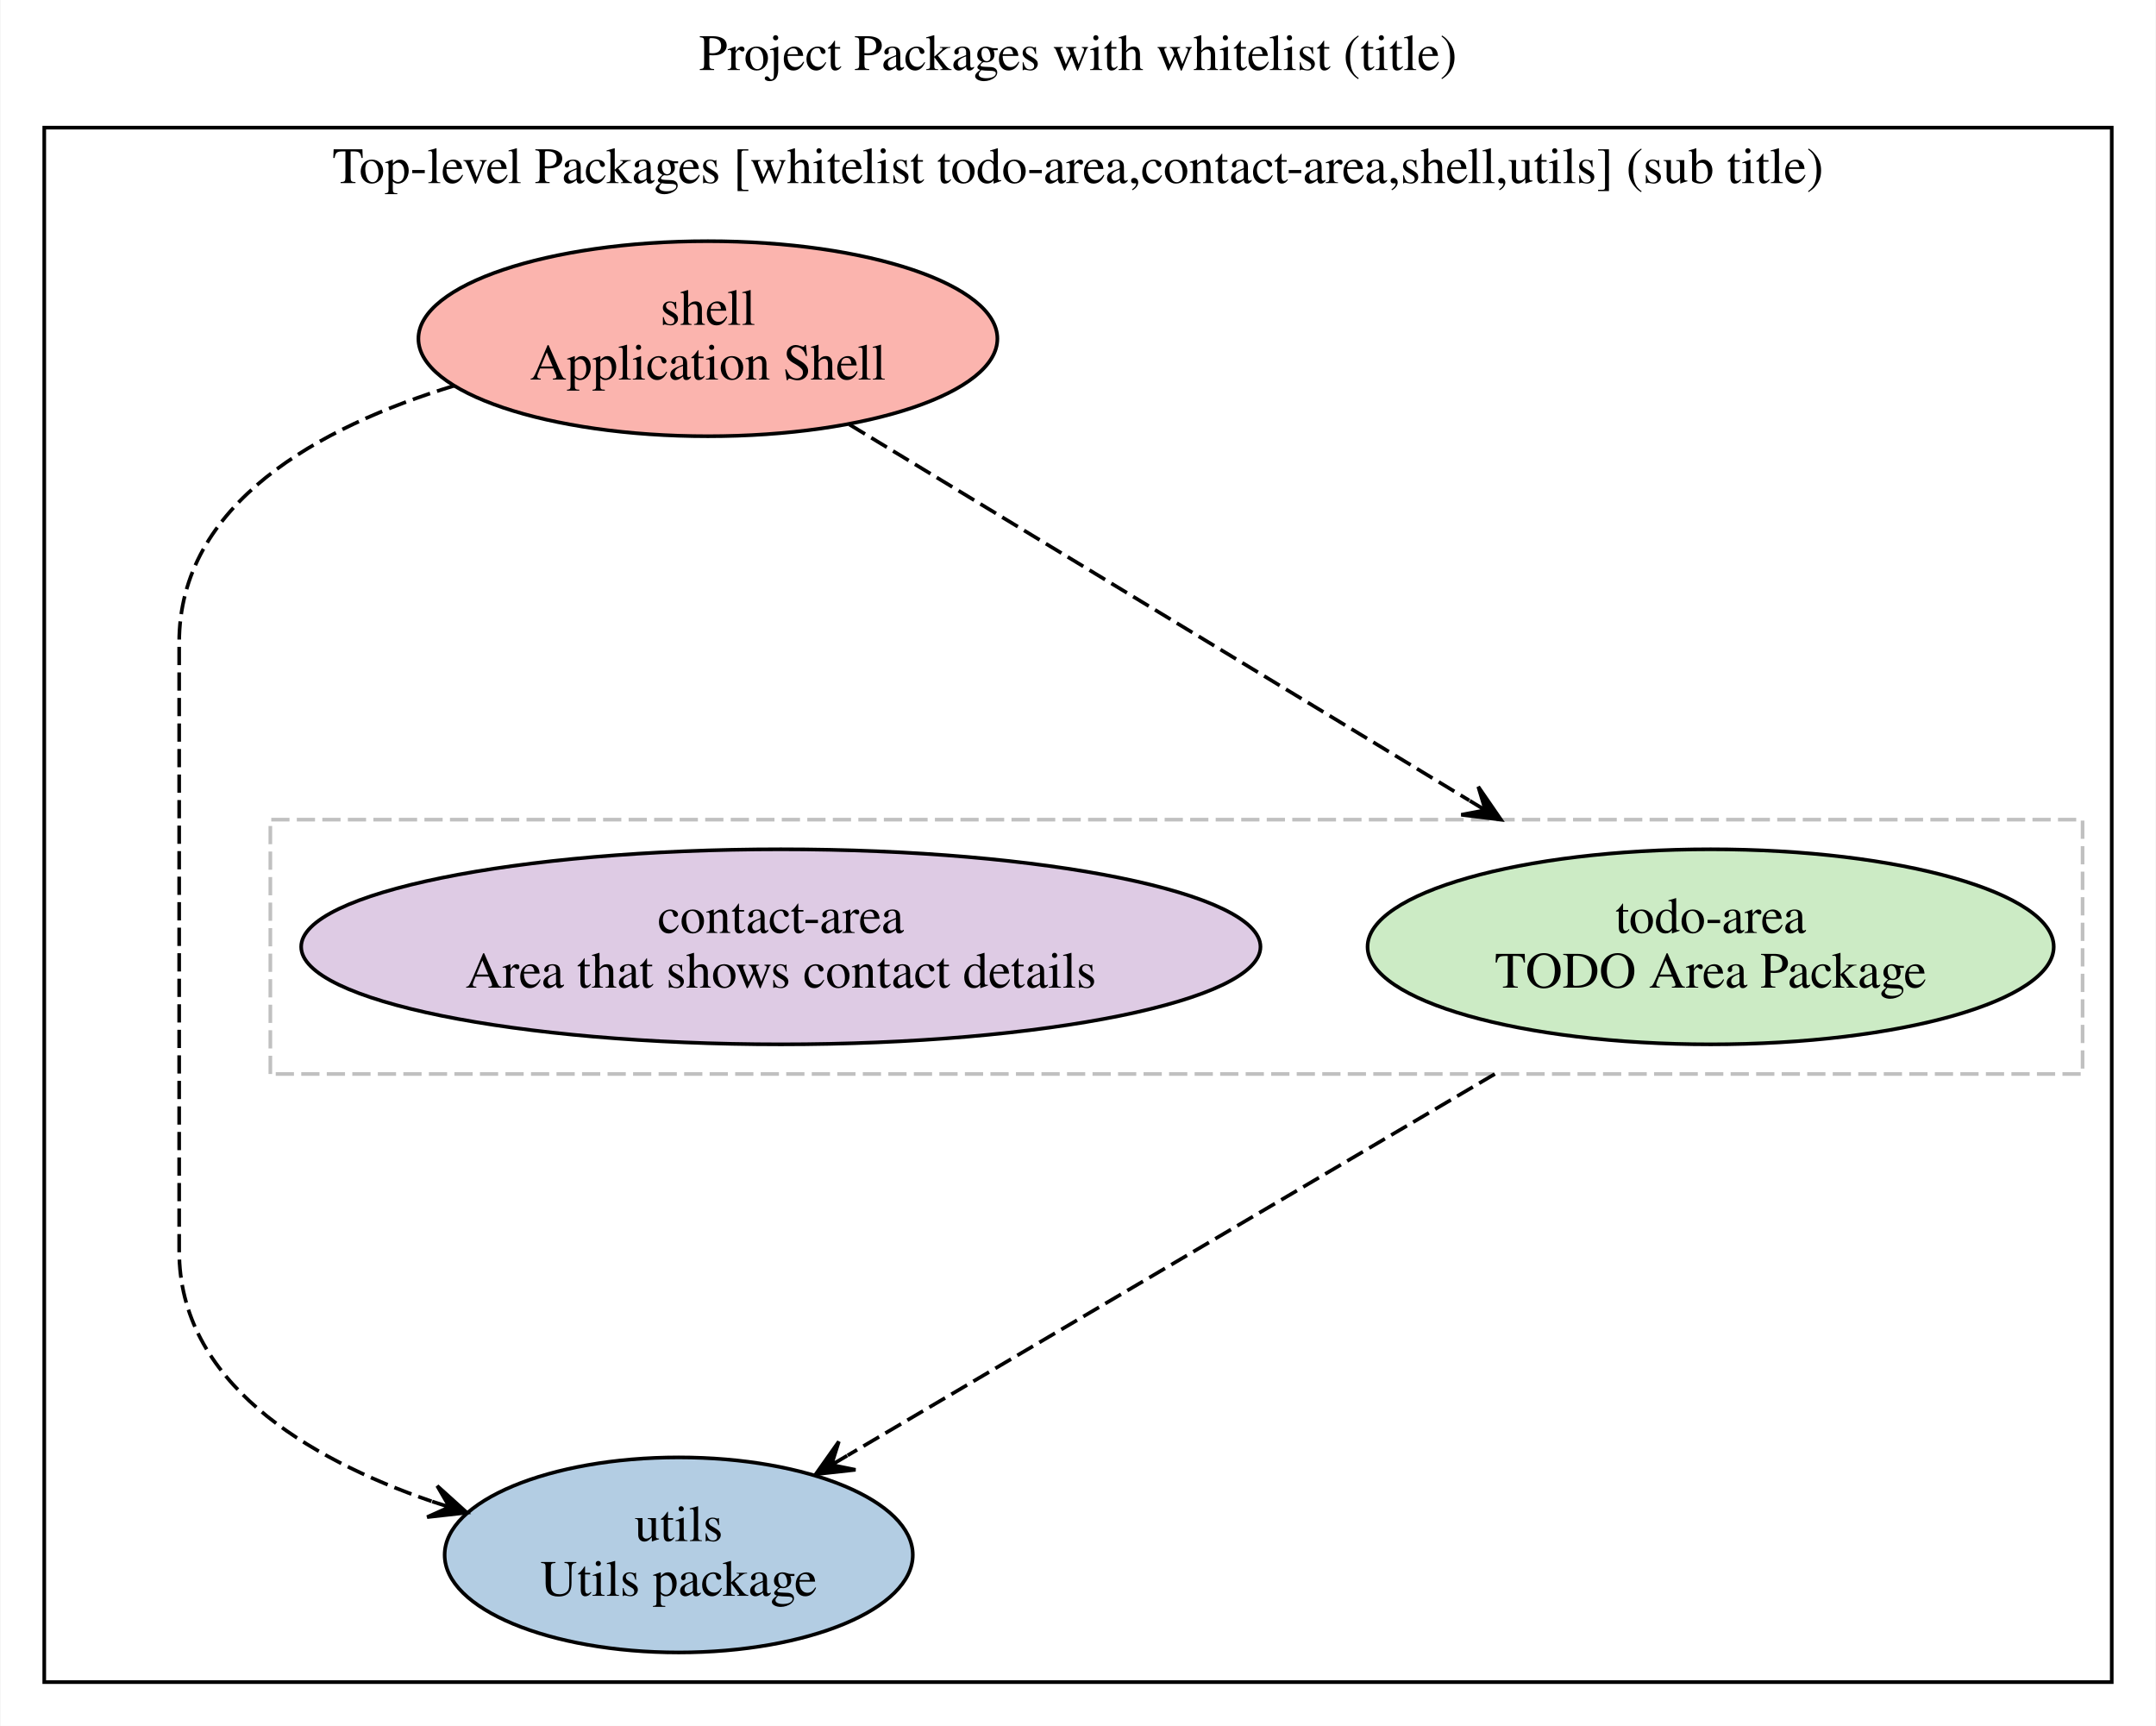
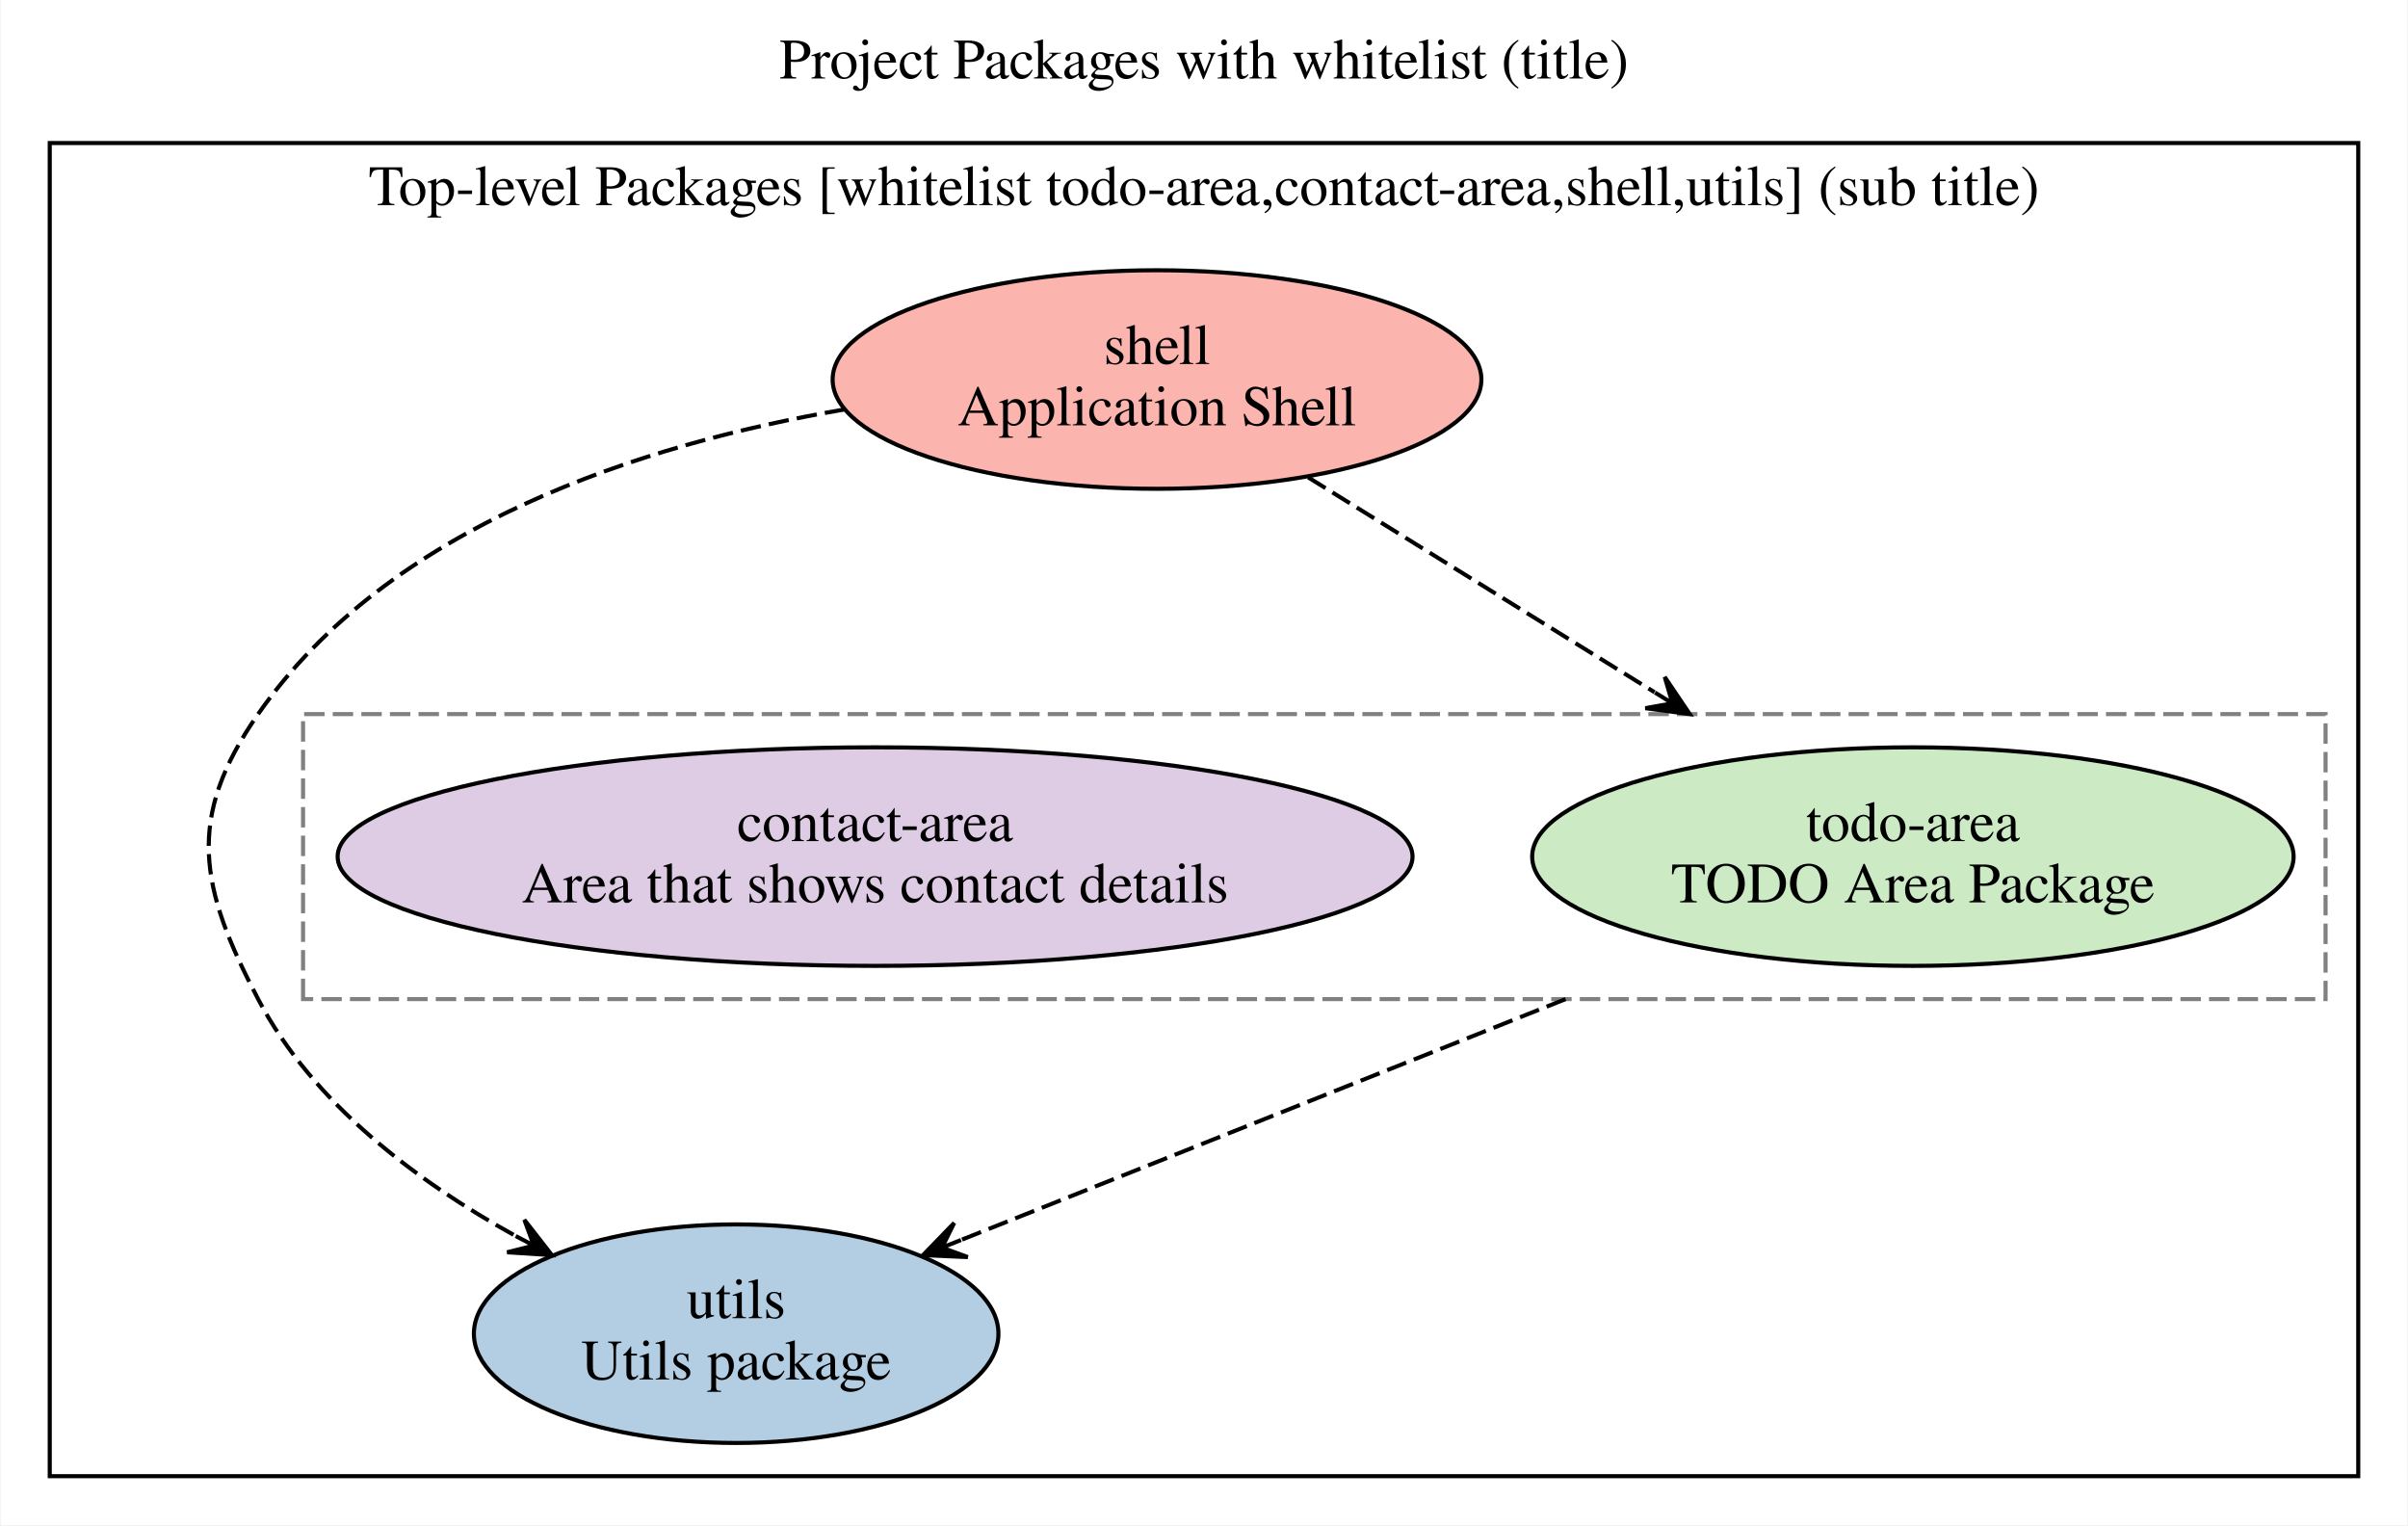
- <svg xmlns="http://www.w3.org/2000/svg" width="591pt" height="473pt" viewBox="0.00 0.00 591.00 473.22">
-   <g id="graph0" class="graph" transform="scale(1 1) rotate(0) translate(4 469.2203)">
-     <polygon fill="#ffffff" stroke="transparent" points="-4,4 -4,-469.22 587,-469.22 587,4 -4,4" />
-     <text text-anchor="middle" x="291.5" y="-450.02" font-family="Times,serif" font-size="14.00" fill="#000000">Project Packages with whitelist (title)</text>
+ <svg xmlns="http://www.w3.org/2000/svg" width="589pt" height="373pt" viewBox="0.00 0.00 589.00 373.22">
+   <g id="graph0" class="graph" transform="scale(1 1) rotate(0) translate(4 369.22)">
+     <polygon fill="#ffffff" stroke="transparent" points="-4,4 -4,-369.22 585,-369.22 585,4 -4,4" />
+     <text text-anchor="middle" x="290.5" y="-350.02" font-family="Times,serif" font-size="14.00">Project Packages with whitelist (title)</text>
    <g id="clust1" class="cluster">
-       <polygon fill="#ffffff" stroke="#000000" points="8,-8 8,-434.22 575,-434.22 575,-8 8,-8" />
-       <text text-anchor="middle" x="291.5" y="-419.02" font-family="Times,serif" font-size="14.00" fill="#000000">Top-level Packages [whitelist todo-area,contact-area,shell,utils] (sub title)</text>
+       <polygon fill="#ffffff" stroke="black" points="8,-8 8,-334.22 573,-334.22 573,-8 8,-8" />
+       <text text-anchor="middle" x="290.5" y="-319.02" font-family="Times,serif" font-size="14.00">Top-level Packages [whitelist todo-area,contact-area,shell,utils] (sub title)</text>
    </g>
    <g id="clust4" class="cluster">
-       <polygon fill="#ffffff" stroke="#c0c0c0" stroke-dasharray="5,2" points="70,-174.74 70,-244.48 567,-244.48 567,-174.74 70,-174.74" />
+       <polygon fill="#ffffff" stroke="gray" stroke-dasharray="5,2" points="70,-124.74 70,-194.48 565,-194.48 565,-124.74 70,-124.74" />
    </g>
    <g id="node1" class="node">
-       <ellipse fill="#fbb4ae" stroke="#000000" cx="190" cy="-376.35" rx="79.392" ry="26.741" />
-       <text text-anchor="middle" x="190" y="-380.15" font-family="Times,serif" font-size="14.00" fill="#000000">shell</text>
-       <text text-anchor="middle" x="190" y="-365.15" font-family="Times,serif" font-size="14.00" fill="#000000">Application Shell</text>
+       <ellipse fill="#fbb4ae" stroke="black" cx="279" cy="-276.35" rx="79.39" ry="26.74" />
+       <text text-anchor="middle" x="279" y="-280.15" font-family="Times,serif" font-size="14.00">shell</text>
+       <text text-anchor="middle" x="279" y="-265.15" font-family="Times,serif" font-size="14.00">Application Shell</text>
    </g>
    <g id="node2" class="node">
-       <ellipse fill="#b3cde3" stroke="#000000" cx="182" cy="-42.87" rx="64.194" ry="26.741" />
-       <text text-anchor="middle" x="182" y="-46.67" font-family="Times,serif" font-size="14.00" fill="#000000">utils</text>
-       <text text-anchor="middle" x="182" y="-31.67" font-family="Times,serif" font-size="14.00" fill="#000000">Utils package</text>
+       <ellipse fill="#b3cde3" stroke="black" cx="176" cy="-42.87" rx="64.19" ry="26.74" />
+       <text text-anchor="middle" x="176" y="-46.67" font-family="Times,serif" font-size="14.00">utils</text>
+       <text text-anchor="middle" x="176" y="-31.67" font-family="Times,serif" font-size="14.00">Utils package</text>
    </g>
    <g id="edge1" class="edge">
-       <path fill="none" stroke="#000000" stroke-dasharray="5,2" d="M120.473,-363.469C83.26,-352.119 45,-331.165 45,-292.98 45,-292.98 45,-292.98 45,-126.24 45,-90.356 79.724,-69.472 114.209,-57.581" />
-       <polygon fill="#000000" stroke="#000000" points="123.9,-54.46 115.76,-61.809 119.14,-55.993 114.381,-57.525 114.381,-57.525 114.381,-57.525 119.14,-55.993 113.002,-53.242 123.9,-54.46 123.9,-54.46" />
-       <text text-anchor="middle" x="47" y="-205.91" font-family="Times,serif" font-size="14.00" fill="#000000"> </text>
+       <path fill="none" stroke="black" stroke-dasharray="5,2" d="M202.62,-269.04C152.78,-260.51 91.19,-240.62 59,-194.48 41.26,-169.06 44.6,-152.19 59,-124.74 72.42,-99.14 98.03,-80.05 121.87,-66.86" />
+       <polygon fill="black" stroke="black" points="130.9,-62.09 124.16,-70.74 126.48,-64.43 122.05,-66.76 122.05,-66.76 122.05,-66.76 126.48,-64.43 119.95,-62.79 130.9,-62.09 130.9,-62.09" />
+       <text text-anchor="middle" x="61" y="-155.91" font-family="Times,serif" font-size="14.00"> </text>
    </g>
    <g id="node3" class="node">
-       <ellipse fill="#ccebc5" stroke="#000000" cx="465" cy="-209.61" rx="94.09" ry="26.741" />
-       <text text-anchor="middle" x="465" y="-213.41" font-family="Times,serif" font-size="14.00" fill="#000000">todo-area</text>
-       <text text-anchor="middle" x="465" y="-198.41" font-family="Times,serif" font-size="14.00" fill="#000000">TODO Area Package</text>
+       <ellipse fill="#ccebc5" stroke="black" cx="464" cy="-159.61" rx="93.18" ry="26.74" />
+       <text text-anchor="middle" x="464" y="-163.41" font-family="Times,serif" font-size="14.00">todo-area</text>
+       <text text-anchor="middle" x="464" y="-148.41" font-family="Times,serif" font-size="14.00">TODO Area Package</text>
    </g>
    <g id="edge2" class="edge">
-       <path fill="none" stroke="#000000" stroke-dasharray="5,2" d="M228.817,-352.814C272.932,-326.067 345.688,-281.952 398.81,-249.743" />
-       <polygon fill="#000000" stroke="#000000" points="407.491,-244.479 401.273,-253.512 403.216,-247.072 398.94,-249.664 398.94,-249.664 398.94,-249.664 403.216,-247.072 396.607,-245.816 407.491,-244.479 407.491,-244.479" />
-       <text text-anchor="middle" x="340" y="-289.28" font-family="Times,serif" font-size="14.00" fill="#000000"> </text>
+       <path fill="none" stroke="black" stroke-dasharray="5,2" d="M315.99,-252.41C340.23,-237.38 372.53,-217.34 400.77,-199.83" />
+       <polygon fill="black" stroke="black" points="409.39,-194.48 403.26,-203.57 405.14,-197.12 400.89,-199.75 400.89,-199.75 400.89,-199.75 405.14,-197.12 398.52,-195.93 409.39,-194.48 409.39,-194.48" />
+       <text text-anchor="middle" x="384" y="-214.28" font-family="Times,serif" font-size="14.00"> </text>
    </g>
    <g id="edge3" class="edge">
-       <path fill="none" stroke="#000000" stroke-dasharray="5,2" d="M405.82,-174.742C353.024,-143.635 276.783,-98.715 228.318,-70.16" />
-       <polygon fill="#000000" stroke="#000000" points="219.583,-65.013 230.483,-66.213 223.89,-67.551 228.198,-70.09 228.198,-70.09 228.198,-70.09 223.89,-67.551 225.914,-73.967 219.583,-65.013 219.583,-65.013" />
-       <text text-anchor="middle" x="337" y="-122.54" font-family="Times,serif" font-size="14.00" fill="#000000"> </text>
+       <path fill="none" stroke="black" stroke-dasharray="5,2" d="M379,-124.74C331.2,-105.7 272.92,-82.48 231.09,-65.82" />
+       <polygon fill="black" stroke="black" points="221.73,-62.09 232.69,-61.61 226.38,-63.94 231.02,-65.79 231.02,-65.79 231.02,-65.79 226.38,-63.94 229.36,-69.97 221.73,-62.09 221.73,-62.09" />
+       <text text-anchor="middle" x="339" y="-97.54" font-family="Times,serif" font-size="14.00"> </text>
    </g>
    <g id="node4" class="node">
-       <ellipse fill="#decbe4" stroke="#000000" cx="210" cy="-209.61" rx="131.544" ry="26.741" />
-       <text text-anchor="middle" x="210" y="-213.41" font-family="Times,serif" font-size="14.00" fill="#000000">contact-area</text>
-       <text text-anchor="middle" x="210" y="-198.41" font-family="Times,serif" font-size="14.00" fill="#000000">Area that shows contact details</text>
+       <ellipse fill="#decbe4" stroke="black" cx="210" cy="-159.61" rx="131.54" ry="26.74" />
+       <text text-anchor="middle" x="210" y="-163.41" font-family="Times,serif" font-size="14.00">contact-area</text>
+       <text text-anchor="middle" x="210" y="-148.41" font-family="Times,serif" font-size="14.00">Area that shows contact details</text>
    </g>
  </g>
</svg>
